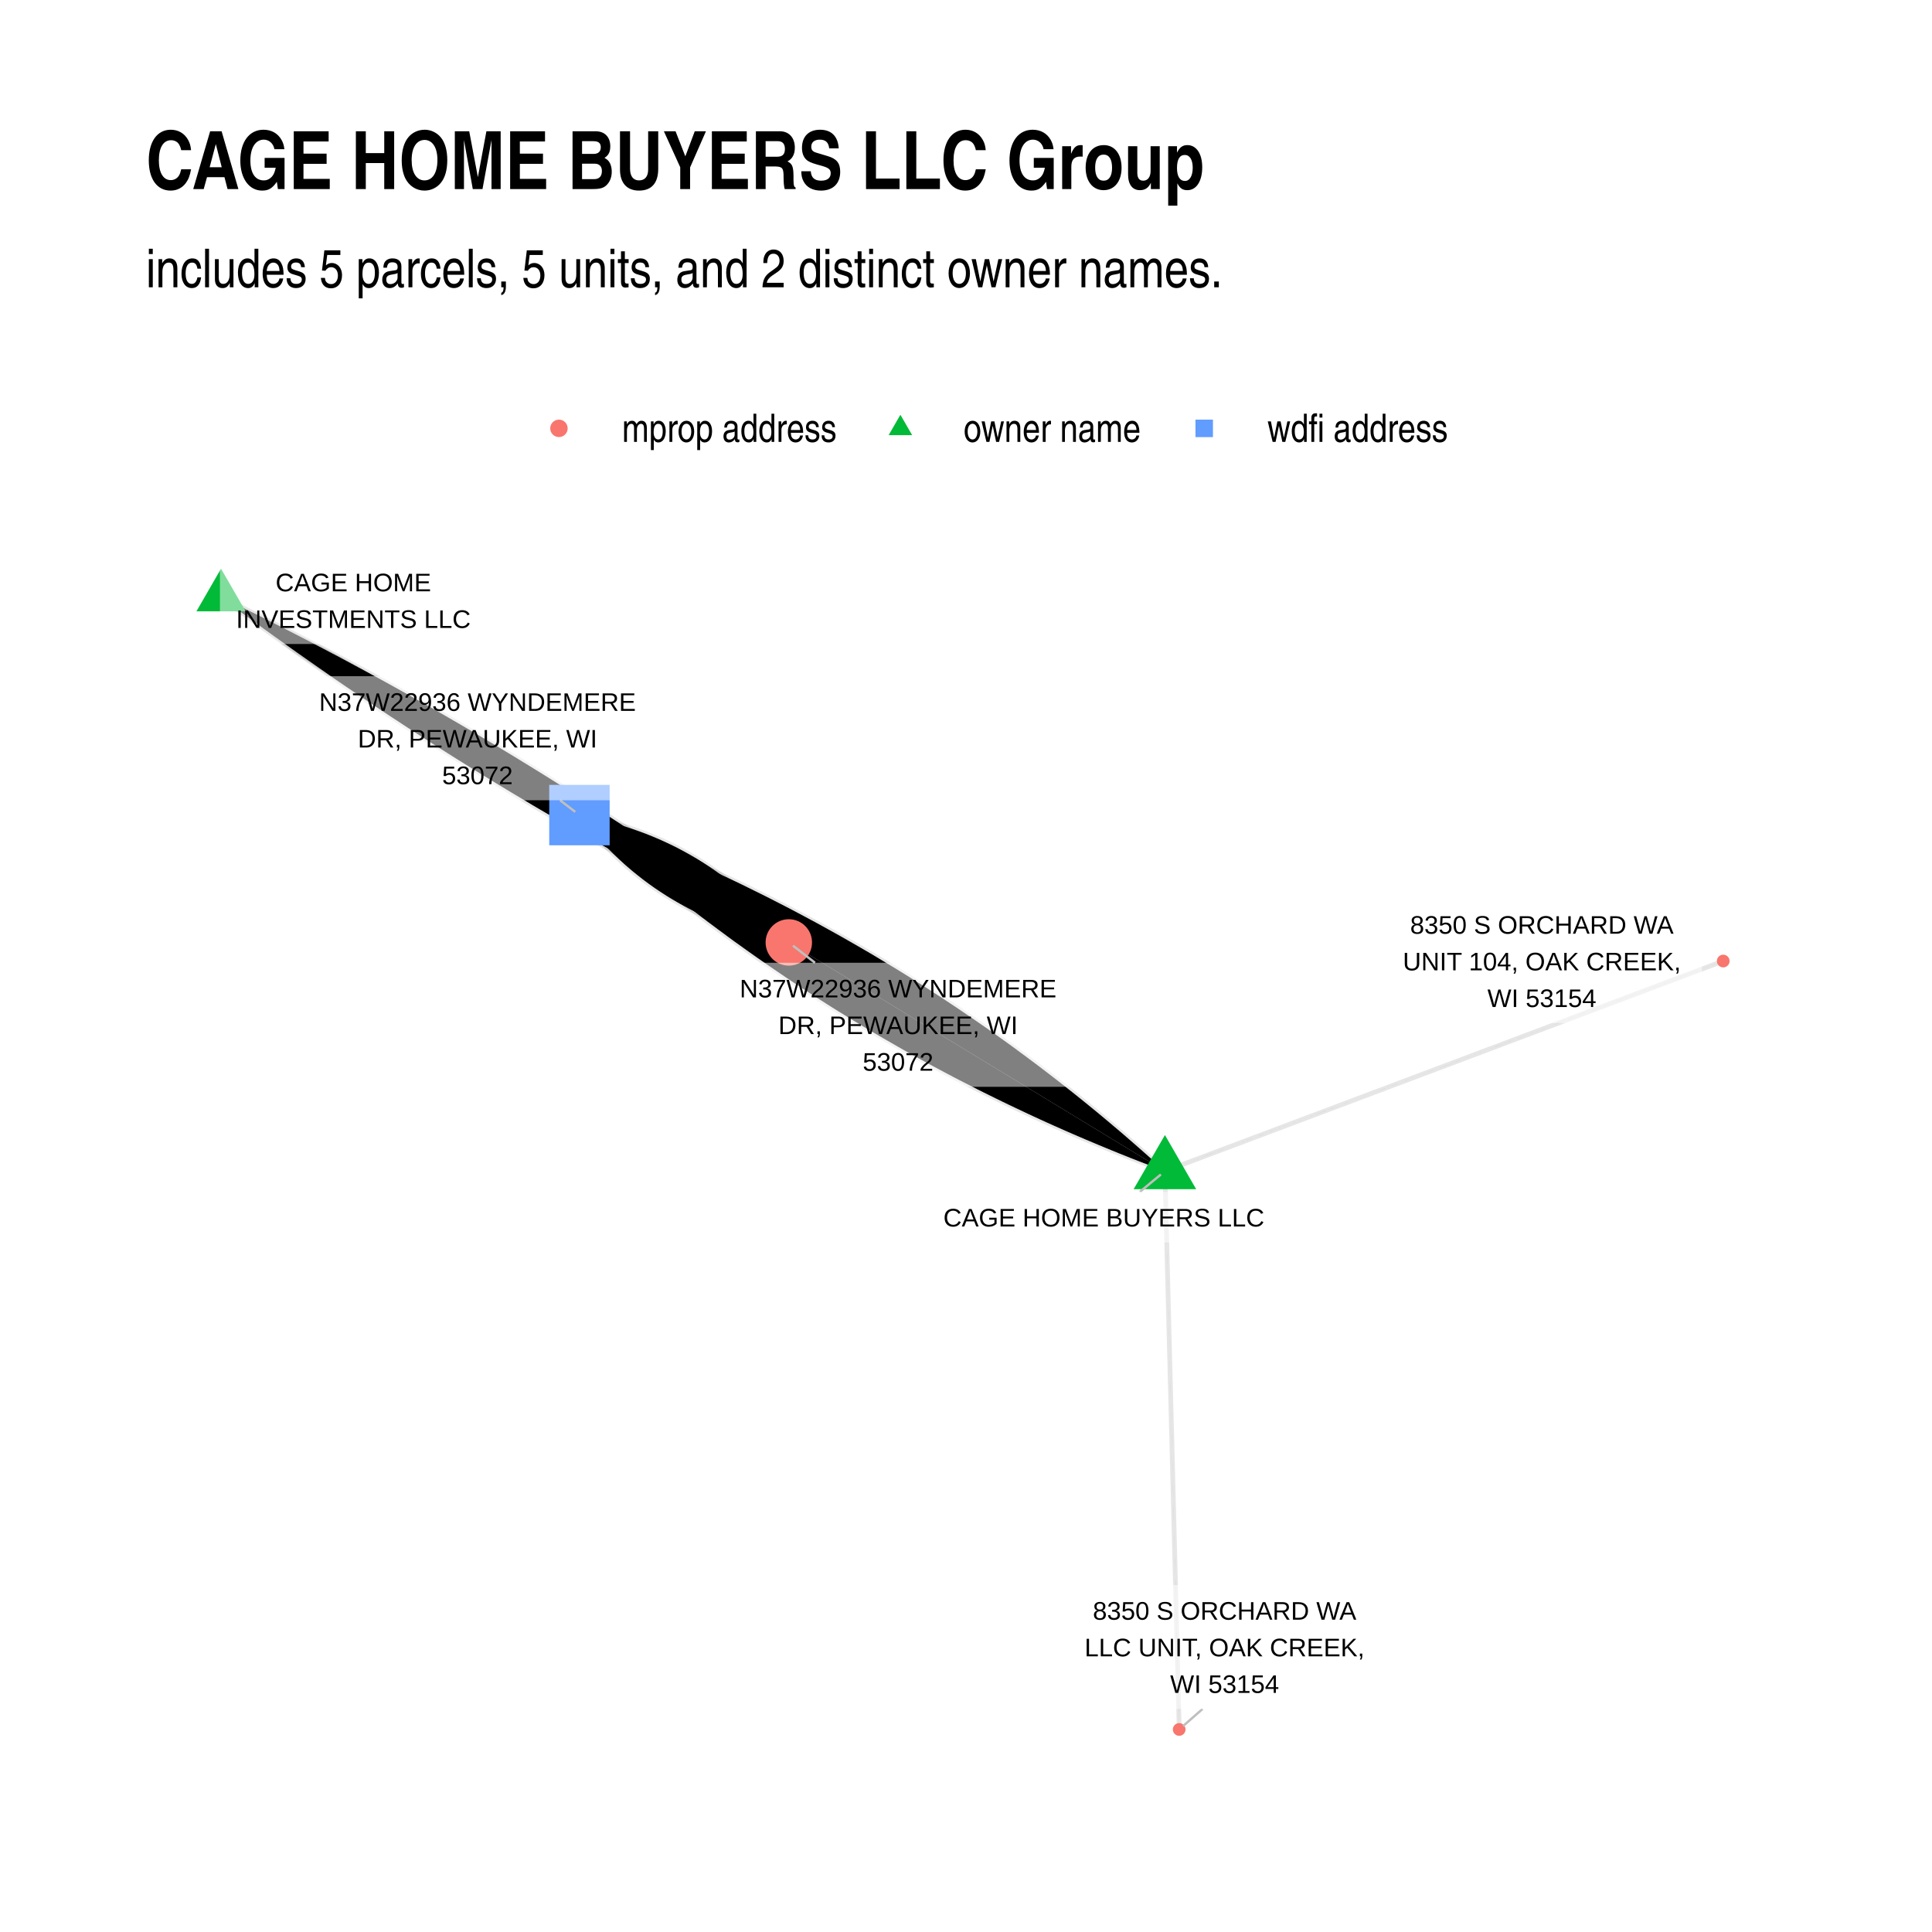
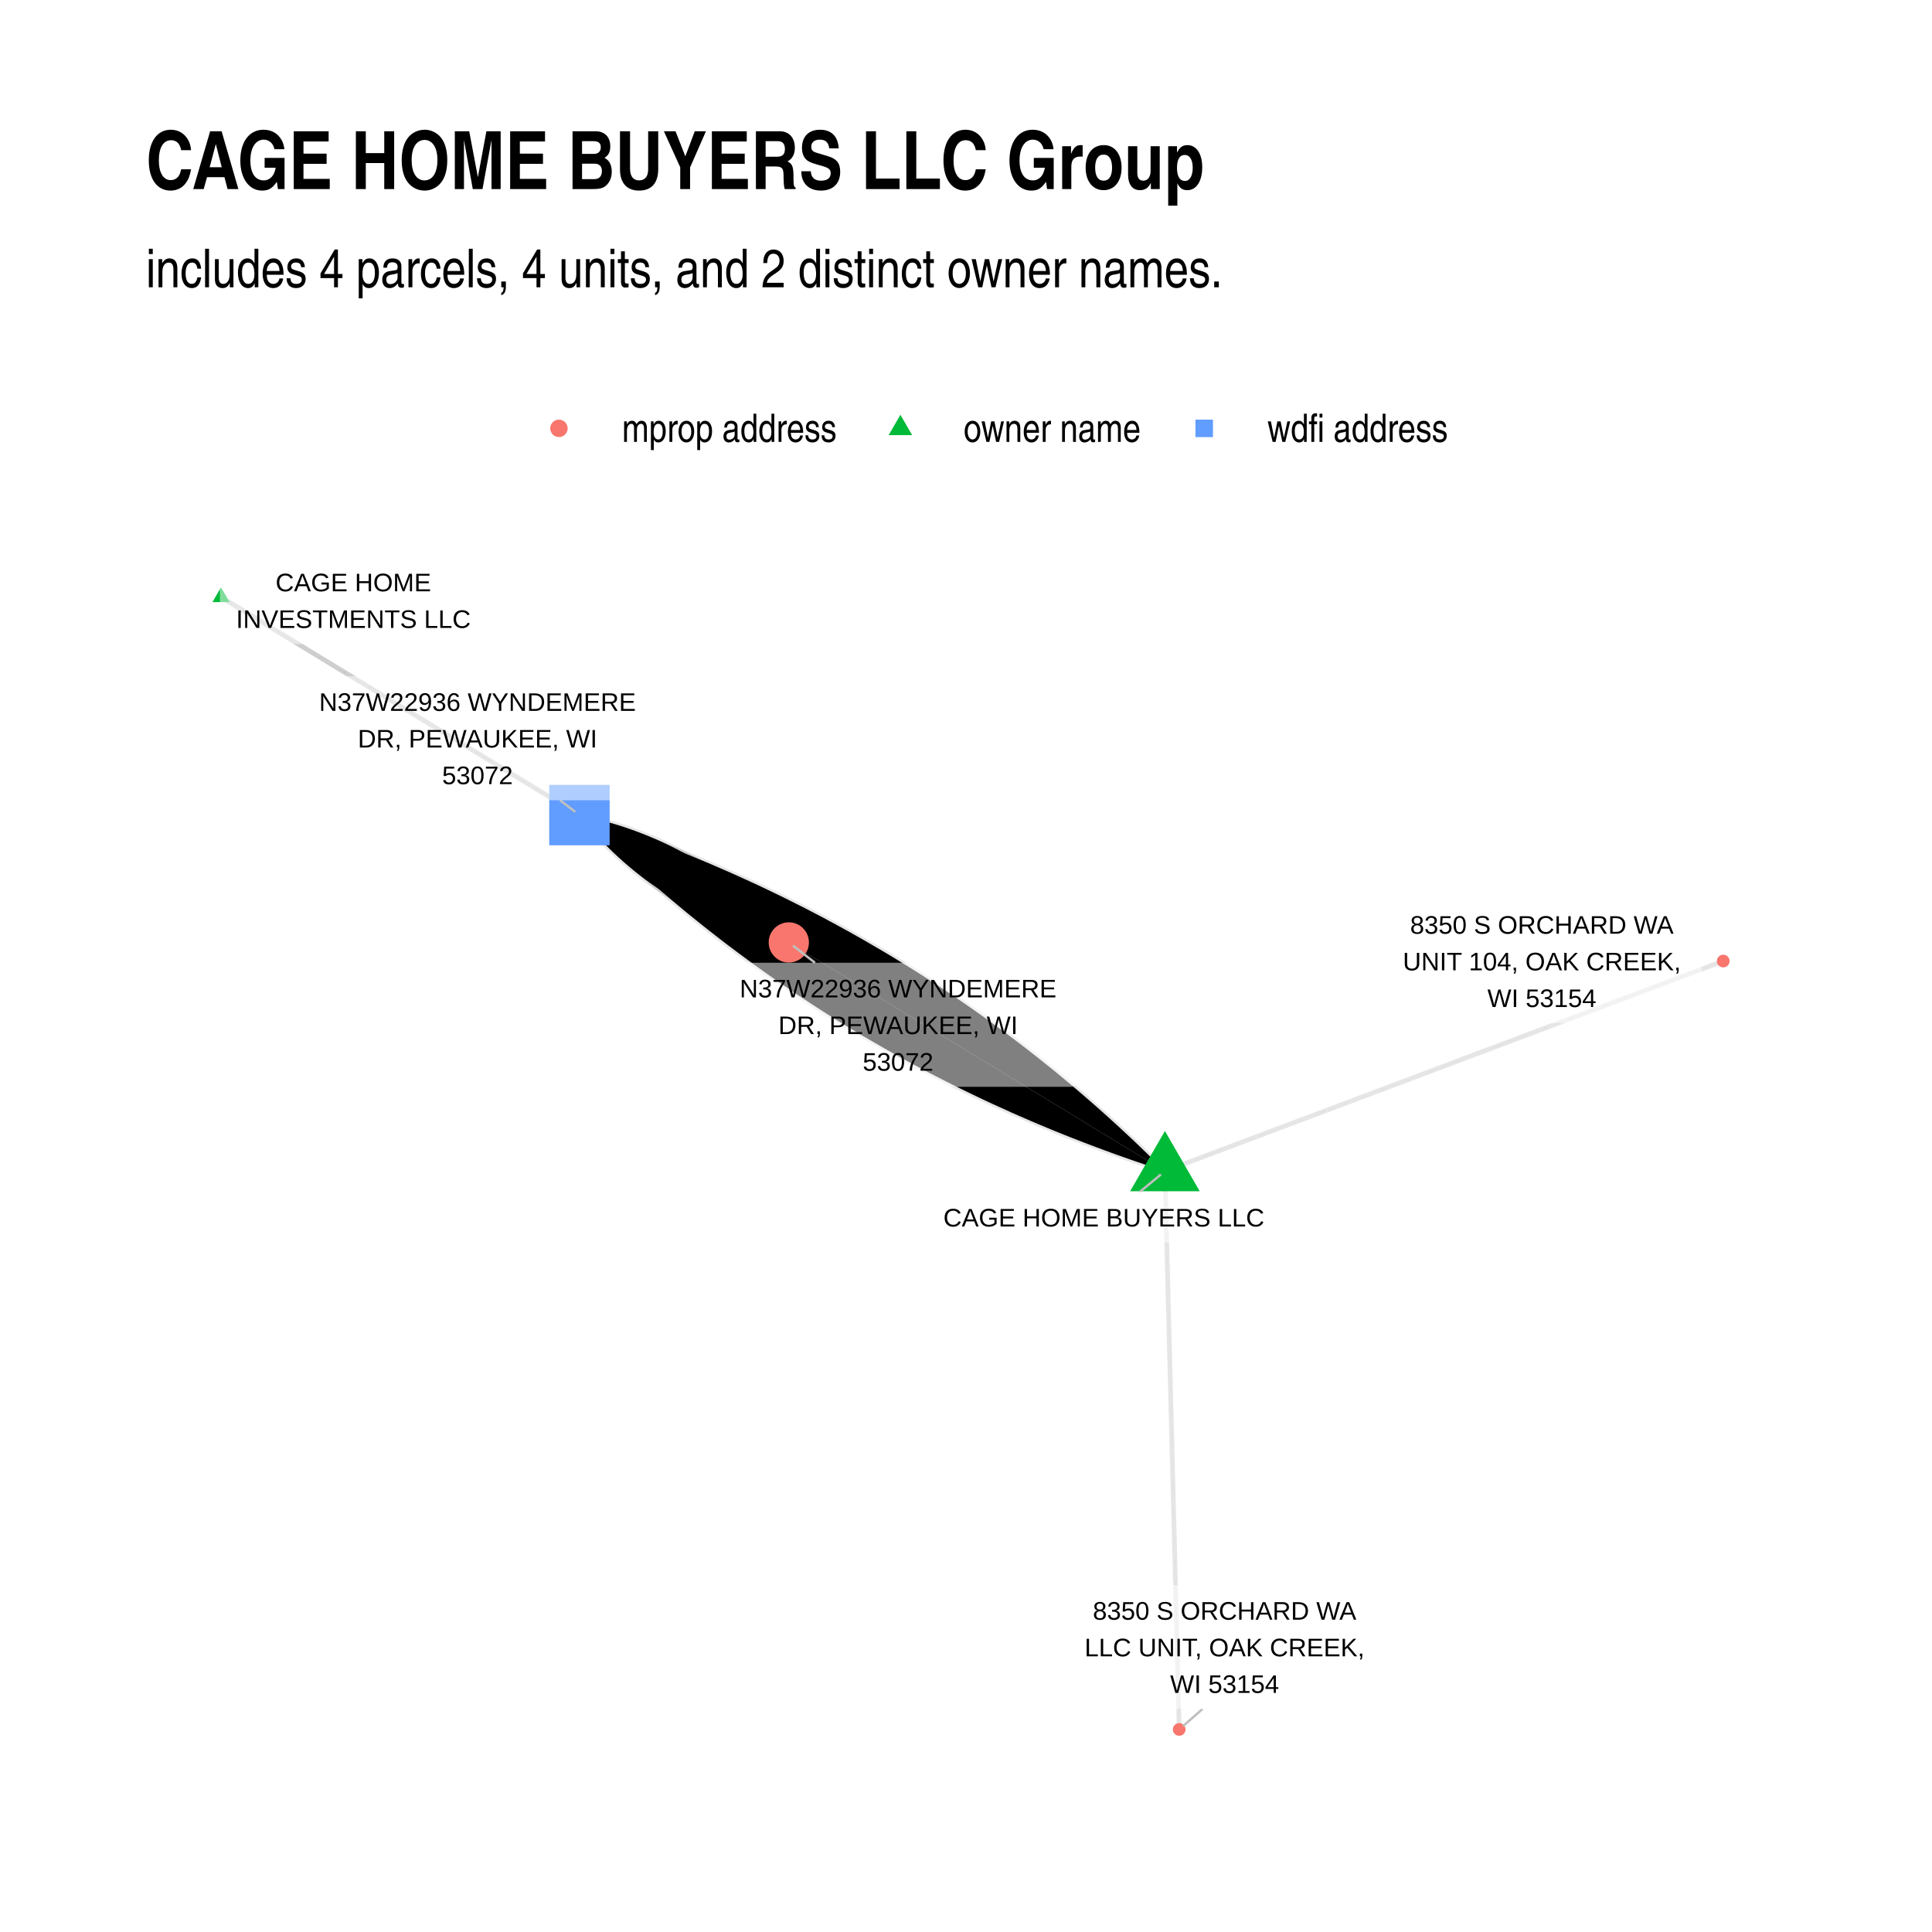
<svg xmlns="http://www.w3.org/2000/svg" width="576" height="576" class="svglite" viewBox="0 0 432 432">
  <defs>
    <style>.svglite circle,.svglite line,.svglite polygon,.svglite polyline,.svglite rect{fill:none;stroke:#000;stroke-linecap:round;stroke-linejoin:round;stroke-miterlimit:10}.svglite text{white-space:pre}</style>
  </defs>
  <rect width="100%" height="100%" style="stroke:none;fill:#fff" />
  <defs>
    <clipPath id="cpMC4wMHw0MzIuMDB8MC4wMHw0MzIuMDA=">
      <path d="M0 0h432v432H0z" />
    </clipPath>
  </defs>
  <g clip-path="url(#cpMC4wMHw0MzIuMDB8MC4wMHw0MzIuMDA=)">
    <path d="M0 0h432v432H0z" style="stroke-width:1.07;stroke:none;fill:#fff" />
  </g>
  <defs>
    <clipPath id="cpMzIuNjN8NDAyLjExfDEyMC44NnwzOTkuMzc=">
      <path d="M32.63 120.86h369.48v278.51H32.63z" />
    </clipPath>
  </defs>
  <g clip-path="url(#cpMzIuNjN8NDAyLjExfDEyMC44NnwzOTkuMzc=)">
-     <path d="m260.48 261.87 1.26-.47 1.26-.48 1.26-.47 1.26-.48 1.26-.47 1.26-.47 1.27-.48 1.26-.47 1.26-.48 1.26-.47 1.26-.48 1.26-.47 1.26-.48 1.26-.47 1.26-.48 1.26-.47 1.27-.47 1.26-.48 1.26-.47 1.26-.48 1.26-.47 1.26-.48 1.26-.47 1.26-.48 1.26-.47 1.26-.48 1.27-.47 1.26-.47 1.26-.48 1.26-.47 1.26-.48 1.26-.47 1.26-.48 1.26-.47 1.26-.48 1.26-.47 1.27-.48 1.26-.47 1.26-.47 1.26-.48 1.26-.47 1.26-.48 1.26-.47 1.26-.48 1.26-.47 1.26-.48 1.27-.47 1.26-.48 1.26-.47 1.26-.47 1.26-.48 1.26-.47 1.26-.48 1.26-.47 1.26-.48 1.26-.47 1.27-.48 1.26-.47 1.26-.47 1.26-.48 1.26-.47 1.26-.48 1.26-.47 1.26-.48 1.26-.47 1.26-.48 1.27-.47 1.26-.48 1.26-.47 1.26-.47 1.26-.48 1.26-.47 1.26-.48 1.26-.47 1.26-.48 1.26-.47 1.27-.48 1.26-.47 1.26-.48 1.26-.47 1.26-.47 1.26-.48 1.26-.47 1.26-.48 1.26-.47 1.26-.48 1.27-.47 1.26-.48 1.26-.47 1.26-.48 1.26-.47 1.26-.47 1.26-.48 1.26-.47 1.26-.48 1.26-.47 1.27-.48 1.26-.47 1.26-.48M260.48 261.87l-1.15-1.04-1.16-1.05-1.15-1.03-1.17-1.04-1.16-1.02-1.17-1.02-1.17-1.02-1.17-1.01-1.18-1.01-1.19-1-1.18-1-1.19-.99-1.19-.99-1.2-.98-1.2-.98-1.2-.97-1.21-.97-1.21-.96-1.21-.96-1.22-.95-1.22-.95-1.22-.94-1.23-.94-1.23-.93-1.24-.93-1.24-.93-1.24-.91-1.24-.92-1.25-.91-1.25-.9-1.26-.9-1.26-.89-1.26-.89-1.27-.88-1.27-.88-1.27-.87-1.28-.87-1.28-.87-1.28-.85-1.29-.86-1.29-.85-1.3-.84-1.29-.84-1.3-.83-1.31-.83-1.31-.83-1.31-.82-1.31-.81-1.32-.81-1.33-.8-1.32-.8-1.33-.8-1.33-.79-1.34-.78-1.34-.78-1.34-.77-1.35-.77-1.35-.77-1.36-.76-1.35-.75-1.36-.75-1.37-.75-1.37-.74-1.37-.73-1.37-.73-1.38-.73-1.38-.72-1.39-.71-1.39-.71-1.39-.71-1.4-.7-1.4-.69-1.4-.69-1.4-.69-1.41-.68-1.42-.67-1.42-.67-1.42-.67-1.42-.66-1.43-.66-1.43-.65-1.43-.64-1.44-.64-1.44-.64-1.45-.63-1.45-.63-1.45-.62-1.45-.61-1.46-.61-1.47-.61-1.46-.6-1.47-.6-1.47-.59-1.48-.58-1.48-.59-1.49-.57-1.48-.57-1.49-.57-1.5-.56" style="stroke-width:1.07;stroke:#000;stroke-opacity:.1;stroke-linecap:butt" />
+     <path d="m260.48 261.87 1.26-.47 1.26-.48 1.26-.47 1.26-.48 1.26-.47 1.26-.47 1.27-.48 1.26-.47 1.26-.48 1.26-.47 1.26-.48 1.26-.47 1.26-.48 1.26-.47 1.26-.48 1.26-.47 1.27-.47 1.26-.48 1.26-.47 1.26-.48 1.26-.47 1.26-.48 1.26-.47 1.26-.48 1.26-.47 1.26-.48 1.27-.47 1.26-.47 1.26-.48 1.26-.47 1.26-.48 1.26-.47 1.26-.48 1.26-.47 1.26-.48 1.26-.47 1.27-.48 1.26-.47 1.26-.47 1.26-.48 1.26-.47 1.26-.48 1.26-.47 1.26-.48 1.26-.47 1.26-.48 1.27-.47 1.26-.48 1.26-.47 1.26-.47 1.26-.48 1.26-.47 1.26-.48 1.26-.47 1.26-.48 1.26-.47 1.27-.48 1.26-.47 1.26-.47 1.26-.48 1.26-.47 1.26-.48 1.26-.47 1.26-.48 1.26-.47 1.26-.48 1.27-.47 1.26-.48 1.26-.47 1.26-.47 1.26-.48 1.26-.47 1.26-.48 1.26-.47 1.26-.48 1.26-.47 1.27-.48 1.26-.47 1.26-.48 1.26-.47 1.26-.47 1.26-.48 1.26-.47 1.26-.48 1.26-.47 1.26-.48 1.27-.47 1.26-.48 1.26-.47 1.26-.48 1.26-.47 1.26-.47 1.26-.48 1.26-.47 1.26-.48 1.26-.47 1.27-.48 1.26-.47 1.26-.48M260.48 261.87l-1.11-1.11-1.11-1.1-1.12-1.09-1.12-1.09-1.12-1.08-1.13-1.08-1.14-1.07-1.14-1.06-1.14-1.06-1.15-1.05-1.15-1.05-1.15-1.04-1.16-1.03-1.17-1.03-1.17-1.02-1.17-1.01-1.18-1.01-1.18-1.01-1.19-.99-1.19-.99-1.19-.99-1.2-.97-1.21-.97-1.2-.97-1.22-.96-1.21-.95-1.23-.95-1.22-.94-1.23-.93-1.24-.93-1.24-.92-1.24-.92-1.25-.91-1.25-.9-1.26-.9-1.26-.89-1.26-.88-1.27-.88-1.28-.87-1.28-.87-1.28-.86-1.29-.85-1.29-.85-1.29-.84-1.3-.84-1.31-.83-1.31-.82-1.31-.81-1.32-.82-1.32-.8-1.33-.8-1.33-.79-1.34-.78-1.34-.78-1.34-.78-1.35-.76-1.35-.77-1.36-.75-1.36-.75-1.37-.74-1.37-.74-1.37-.73-1.38-.72-1.39-.72-1.38-.71-1.4-.7-1.39-.7-1.4-.7-1.41-.68-1.41-.68-1.41-.68-1.42-.67-1.43-.66-1.42-.65-1.44-.65-1.43-.65-1.44-.63-1.45-.63-1.45-.63-1.45-.62-1.46-.61-1.46-.6-1.47-.6-1.47-.6-1.48-.59-1.48-.58-1.48-.57-1.49-.57-1.49-.56-1.5-.56-1.5-.55-1.51-.55-1.51-.53-1.52-.54-1.51-.52-1.53-.52-1.53-.51-1.53-.51-1.54-.5" style="stroke-width:1.07;stroke:#000;stroke-opacity:.1;stroke-linecap:butt" />
    <path d="m260.48 261.87-.85-.51-.85-.52-.85-.52-.85-.51-.85-.52-.85-.52-.85-.51-.85-.52-.85-.52-.85-.51-.85-.52-.85-.52-.85-.51-.84-.52-.85-.52-.85-.51-.85-.52-.85-.52-.85-.51-.85-.52-.85-.52-.85-.51-.85-.52-.85-.52-.85-.51-.85-.52-.85-.52-.85-.51-.85-.52-.85-.52-.85-.51-.85-.52-.85-.52-.84-.51-.85-.52-.85-.52-.85-.51-.85-.52-.85-.52-.85-.51-.85-.52-.85-.52-.85-.51-.85-.52-.85-.52-.85-.51-.85-.52-.85-.51-.85-.52-.85-.52-.85-.51-.85-.52-.85-.52-.84-.51-.85-.52-.85-.52-.85-.51-.85-.52-.85-.52-.85-.51-.85-.52-.85-.52-.85-.51-.85-.52-.85-.52-.85-.51-.85-.52-.85-.52-.85-.51-.85-.52-.85-.52-.85-.51-.85-.52-.84-.52-.85-.51-.85-.52-.85-.52-.85-.51-.85-.52-.85-.52-.85-.51-.85-.52-.85-.52-.85-.51-.85-.52-.85-.52-.85-.51-.85-.52-.85-.52-.85-.51-.85-.52-.85-.52-.85-.51-.84-.52-.85-.52-.85-.51-.85-.52-.85-.52-.85-.51" style="stroke-width:1.07;stroke:#000;stroke-opacity:.1;stroke-linecap:butt" />
    <path d="m260.48 261.87-1.32-.8-1.33-.81-1.32-.8-1.32-.8-1.32-.81-1.33-.8-1.32-.81-1.32-.8-1.32-.81-1.33-.8-1.32-.8-1.32-.81-1.32-.8-1.33-.81-1.32-.8-1.32-.8-1.32-.81-1.32-.8-1.33-.81-1.32-.8-1.32-.81-1.32-.8-1.33-.8-1.32-.81-1.32-.8-1.32-.81-1.33-.8-1.32-.8-1.32-.81-1.32-.8-1.33-.81-1.32-.8-1.32-.81-1.32-.8-1.32-.8-1.33-.81-1.32-.8-1.32-.81-1.32-.8-1.33-.81-1.32-.8-1.32-.8-1.32-.81-1.33-.8-1.32-.81-1.32-.8-1.32-.8-1.33-.81-1.32-.8-1.32-.81-1.32-.8-1.33-.81-1.32-.8-1.32-.8-1.32-.81-1.32-.8-1.33-.81-1.32-.8-1.32-.8-1.32-.81-1.33-.8-1.32-.81-1.32-.8-1.32-.81-1.33-.8-1.32-.8-1.32-.81-1.32-.8-1.33-.81-1.32-.8-1.32-.8-1.32-.81-1.33-.8-1.32-.81-1.32-.8-1.32-.81-1.32-.8-1.33-.8-1.32-.81-1.32-.8-1.32-.81-1.33-.8-1.32-.8-1.32-.81-1.32-.8-1.33-.81-1.32-.8-1.32-.81-1.32-.8-1.33-.8-1.32-.81-1.32-.8-1.32-.81-1.33-.8-1.32-.8-1.32-.81-1.32-.8-1.32-.81-1.33-.8M260.48 261.87l.03 1.26.03 1.26.04 1.27.03 1.26.03 1.26.03 1.26.03 1.26.04 1.26.03 1.26.03 1.26.03 1.26.04 1.26.03 1.27.03 1.26.03 1.26.03 1.26.04 1.26.03 1.26.03 1.26.03 1.26.04 1.26.03 1.26.03 1.27.03 1.26.04 1.26.03 1.26.03 1.26.03 1.26.03 1.26.04 1.26.03 1.26.03 1.26.03 1.27.04 1.26.03 1.26.03 1.26.03 1.26.04 1.26.03 1.26.03 1.26.03 1.26.03 1.26.04 1.27.03 1.26.03 1.26.03 1.26.04 1.26.03 1.26.03 1.26.03 1.26.03 1.26.04 1.27.03 1.26.03 1.26.03 1.26.04 1.26.03 1.26.03 1.26.03 1.26.04 1.26.03 1.26.03 1.27.03 1.26.03 1.26.04 1.26.03 1.26.03 1.26.03 1.26.04 1.26.03 1.26.03 1.26.03 1.27.04 1.26.03 1.26.03 1.26.03 1.26.03 1.26.04 1.26.03 1.26.03 1.26.03 1.26.04 1.27.03 1.26.03 1.26.03 1.26.03 1.26.04 1.26.03 1.26.03 1.26.03 1.26.04 1.26.03 1.27.03 1.26.03 1.26.04 1.26.03 1.26.03 1.26.03 1.26.03 1.26" style="stroke-width:1.07;stroke:#000;stroke-opacity:.1;stroke-linecap:butt" />
-     <path d="m260.48 261.87-1.5-.56-1.49-.57-1.48-.57-1.49-.57-1.48-.58-1.47-.59-1.48-.59-1.47-.6-1.46-.6-1.47-.61-1.45-.61-1.46-.61-1.45-.62-1.45-.63-1.45-.63-1.44-.64-1.44-.64-1.43-.64-1.43-.65-1.43-.66-1.42-.66-1.42-.67-1.42-.67-1.41-.67-1.41-.68-1.41-.69-1.4-.69-1.4-.69-1.4-.7-1.39-.71-1.39-.71-1.39-.71-1.38-.72-1.38-.73-1.37-.73-1.37-.73-1.37-.74-1.37-.75-1.36-.75-1.35-.75-1.36-.76-1.35-.77-1.34-.77-1.35-.77-1.34-.78-1.33-.78-1.34-.79-1.33-.8-1.32-.8-1.33-.8-1.31-.81-1.32-.81-1.31-.82-1.31-.83-1.3-.83-1.31-.83-1.29-.84-1.3-.84-1.29-.85-1.29-.85-1.28-.86-1.28-.87-1.28-.87-1.27-.87-1.27-.88-1.27-.88-1.26-.89-1.26-.89-1.25-.9-1.26-.9-1.25-.91-1.24-.92-1.24-.91-1.24-.93-1.24-.92-1.23-.94-1.22-.94-1.23-.94-1.22-.95-1.22-.95-1.21-.96-1.21-.96-1.21-.97-1.2-.97-1.2-.98-1.2-.98-1.19-.99-1.19-.99-1.18-1-1.19-1-1.17-1.01-1.18-1.01-1.17-1.02-1.17-1.02-1.16-1.02-1.16-1.04-1.16-1.03-1.16-1.04-1.15-1.05" style="stroke-width:1.07;stroke:#000;stroke-opacity:.1;stroke-linecap:butt" />
-     <path d="m49.42 133.52 1.2.9 1.2.89 1.2.9 1.21.89 1.2.89 1.21.88 1.21.88 1.21.89 1.22.87 1.21.88 1.22.87 1.21.87 1.22.87 1.22.87 1.23.86 1.22.86 1.23.86 1.23.86 1.23.85 1.23.86 1.23.85 1.23.84 1.24.85 1.24.84 1.24.84 1.24.84 1.24.83 1.25.83 1.25.84 1.24.82 1.25.83 1.26.82 1.25.82 1.25.82 1.26.82 1.26.81 1.26.81 1.26.81 1.27.81 1.26.8 1.27.8 1.27.8 1.27.8 1.27.79 1.27.79 1.28.79 1.28.79 1.28.78 1.28.79 1.28.78 1.28.77 1.29.78 1.29.77 1.29.77 1.29.77 1.29.77 1.29.76 1.3.76 1.3.76 1.3.75 1.3.76 1.3.75 1.3.75 1.31.74 1.31.75 1.31.74 1.31.74 1.31.73 1.32.74 1.31.73 1.32.73 1.32.73 1.32.72 1.33.72 1.32.72 1.33.72 1.33.71 1.33.72 1.33.71 1.33.71 1.34.7 1.33.7 1.34.7 1.34.7 1.34.7 1.35.69 1.34.69 1.35.69 1.35.69 1.35.68 1.35.68 1.35.68 1.36.68 1.36.67 1.36.67 1.36.67 1.36.67 1.36.67 1.37.66" style="stroke-width:1.07;stroke:#000;stroke-opacity:.1;stroke-linecap:butt" />
-     <path d="m49.42 133.52.76.57.76.56.76.57.76.56.76.56.76.56.76.56.77.55.76.56.77.55.77.55.77.55.77.55.77.55.77.54.77.55.78.54.77.54.78.54.77.54.78.53.78.54.78.53.78.53.79.53.78.53.79.53.78.52.79.53.79.52.79.52.79.52.79.52.79.51.79.52.8.51.79.52.8.51.8.5.8.51.8.51.8.5.8.51.8.5.81.5.8.49.81.5.8.5.81.49.81.49.81.49.82.49.81.49.81.49.82.48.81.48.82.49.82.48.82.48.82.47.82.48.82.47.82.47.83.48.82.47.83.46.83.47.83.47.83.46.83.46.83.46.83.46.84.46.83.45.84.46.84.45.84.45.83.45.85.45.84.45.84.44.84.45.85.44.84.44.85.44.85.44.85.43.85.44.85.43.85.43.86.43.85.43.86.43.85.42.86.43.86.42.86.42.86.42.86.42M49.42 133.52l1.37.66 1.36.67 1.36.67 1.36.67 1.36.67 1.36.67 1.36.68 1.35.68 1.35.68 1.35.68 1.35.69 1.35.69 1.34.69 1.35.69 1.34.7 1.34.7 1.34.7 1.33.7 1.34.7 1.33.71 1.33.71 1.33.72 1.33.71 1.33.72 1.32.72 1.33.72 1.32.72 1.32.73 1.32.73 1.31.73 1.32.74 1.31.73 1.31.74 1.31.74 1.31.75 1.31.74 1.3.75 1.3.75 1.3.76 1.3.75 1.3.76 1.3.76 1.29.77 1.29.76 1.29.77 1.29.77 1.29.77 1.29.78 1.28.77 1.28.78 1.28.79 1.28.78 1.28.79 1.28.79 1.27.79 1.27.79 1.27.8 1.27.8 1.27.8 1.26.8 1.27.81 1.26.81 1.26.81 1.26.81 1.26.82 1.25.82 1.25.82 1.26.82 1.25.83 1.24.83 1.25.83 1.25.83 1.24.83 1.24.84 1.24.84 1.24.84 1.24.85 1.23.84 1.23.85 1.23.86 1.23.85 1.23.86 1.23.86 1.22.86 1.23.86 1.22.87 1.22.87 1.21.87 1.22.87 1.21.88 1.22.88 1.21.88 1.21.88 1.21.88 1.2.89 1.21.89 1.2.9 1.2.89 1.2.9" style="stroke-width:1.07;stroke:#000;stroke-opacity:.1;stroke-linecap:butt" />
-     <path d="m49.42 133.52.86.42.87.42.86.42.85.42.86.43.86.42.85.43.86.43.85.43.85.43.86.43.85.44.85.43.84.44.85.44.85.44.84.44.85.45.84.44.84.45.84.45.84.45.84.45.84.45.83.46.84.45.83.46.83.46.84.46.83.46.83.47.83.46.82.47.83.47.83.46.82.48.82.47.83.47.82.48.82.48.82.47.82.48.81.49.82.48.81.48.82.49.81.49.81.49.81.49.81.49.81.49.81.5.8.5.81.49.8.5.81.51.8.5.8.5.8.51.8.51.8.5.79.52.8.51.79.51.8.52.79.51.79.52.79.52.79.52.79.52.78.53.79.52.78.53.79.53.78.53.78.53.78.53.78.54.78.54.78.53.77.54.78.54.77.55.78.54.77.54.77.55.77.55.77.55.77.55.76.55.77.56.76.55.77.56.76.56.76.56.76.56.76.57.76.56.75.57M129.56 182.26l.35.46.36.46.35.45.36.45.36.45.36.44.37.44.36.44.37.43.38.43.37.43.38.42.38.42.38.41.39.41.38.41.39.41.4.4.39.39.4.4.4.39.4.38.41.39.41.38.41.37.41.38.41.37.42.36.42.36.42.36.43.36.43.35.43.34.43.35.44.34.43.34.44.33.45.33.44.33.45.32.45.32.45.32.46.31.46.31.46.3.46.3.46.3.47.3.47.29.48.29.47.28.48.28.48.28.48.27.49.27.49.27.49.26.49.26.49.25.5.26.5.24.51.25.5.24.51.24.51.23.51.23.52.23.52.23.52.22.52.21.52.22.53.21.53.2.54.2.53.2.54.2.54.19.54.19.55.18.55.19.55.17.55.18.56.17.56.17.56.16.56.16.56.16.57.15.57.15.58.14.57.15.58.14.58.13.58.13.59.13.59.13.59.12.59.11.6.12" style="stroke-width:1.07;stroke:#000;stroke-opacity:.1;stroke-linecap:butt" />
-     <path d="m129.56 182.26.41.37.42.38.41.37.42.37.41.36.42.37.42.36.42.36.42.36.42.36.43.36.42.35.43.36.43.35.43.35.43.35.43.34.43.35.43.34.44.34.44.34.43.33.44.34.44.33.45.34.44.33.44.32.45.33.44.33.45.32.45.32.45.32.45.32.46.31.45.32.45.31.46.31.46.31.46.31.46.3.46.3.46.31.47.3.46.29.47.3.47.3.47.29.47.29.47.29.47.29.48.28.47.29.48.28.48.28.47.28.48.27.49.28.48.27.48.27.49.27.49.27.48.27.49.26.49.27.49.26.5.26.49.25.5.26.49.25.5.26.5.25.5.24.5.25.51.25.5.24.51.24.5.24.51.24.51.24.51.23.51.23.52.23.51.23.51.23.52.23.52.22.52.22.52.22.52.22.52.22.53.21.52.22.53.21.53.21.53.2.53.21.53.2.53.21.54.2" style="stroke-width:1.07;stroke:#000;stroke-opacity:.1;stroke-linecap:butt" />
-     <path d="m129.56 182.26.48.29.47.28.47.29.47.29.48.29.47.28.47.29.48.29.47.29.47.28.47.29.48.29.47.29.47.28.48.29.47.29.47.29.47.28.48.29.47.29.47.29.48.28.47.29.47.29.47.29.48.29.47.28.47.29.48.29.47.29.47.28.47.29.48.29.47.29.47.28.48.29.47.29.47.29.48.28.47.29.47.29.47.29.48.28.47.29.47.29.48.29.47.28.47.29.47.29.48.29.47.28.47.29.48.29.47.29.47.28.47.29.48.29.47.29.47.29.48.28.47.29.47.29.47.29.48.28.47.29.47.29.48.29.47.28.47.29.47.29.48.29.47.28.47.29.48.29.47.29.47.28.47.29.48.29.47.29.47.28.48.29.47.29.47.29.47.28.48.29.47.29.47.29.48.28.47.29.47.29.47.29.48.28.47.29.47.29.48.29.47.29.47.28.47.29.48.29" style="stroke-width:1.07;stroke:#000;stroke-opacity:.1;stroke-linecap:butt" />
-     <path d="m129.56 182.26.54.2.53.2.53.21.53.2.53.21.53.21.53.21.52.21.53.22.52.22.52.21.52.22.52.23.52.22.52.23.51.22.52.23.51.23.51.24.51.23.51.24.51.24.5.23.51.25.5.24.51.24.5.25.5.25.5.25.5.25.49.26.5.25.49.26.5.26.49.26.49.26.49.27.49.26.48.27.49.27.48.27.48.28.49.27.48.28.48.28.47.28.48.28.48.28.47.29.47.29.47.29.47.29.47.29.47.3.47.29.46.3.47.3.46.3.46.31.46.3.46.31.46.31.46.31.45.31.46.31.45.32.45.32.45.32.45.32.45.32.44.33.45.32.44.33.45.33.44.33.44.34.44.33.43.34.44.34.44.34.43.34.43.35.43.34.43.35.43.35.43.35.43.35.42.36.43.35.42.36.42.36.42.36.42.37.42.36.41.37.42.37.41.37.42.37.41.38" style="stroke-width:1.07;stroke:#000;stroke-opacity:.1;stroke-linecap:butt" />
-     <path d="m129.56 182.26.6.11.59.12.59.12.59.13.59.12.58.14.58.13.58.14.57.14.58.15.57.15.57.15.56.16.57.16.56.16.55.17.56.17.55.17.55.18.55.18.55.19.54.19.54.19.54.19.53.2.54.2.53.21.53.21.52.21.52.22.52.22.52.22.52.23.51.23.51.24.51.23.51.25.5.24.5.25.5.25.49.26.5.26.49.26.48.27.49.27.48.27.48.28.48.28.48.28.47.29.47.29.47.29.46.3.46.3.47.31.45.31.46.31.45.32.45.32.45.32.44.33.45.33.44.33.44.34.43.34.43.34.43.35.43.35.43.36.42.35.42.37.42.36.41.37.42.37.41.38.4.38.41.38.4.39.4.39.4.39.39.4.4.4.39.41.38.4.39.41.38.42.38.42.38.42.37.43.38.43.37.43.37.43.36.44.36.45.36.44.36.46.36.45.35.46.35.46" style="stroke-width:1.07;stroke:#000;stroke-opacity:.1;stroke-linecap:butt" />
-     <path d="m260.48 253.8 6.99 12.11h-13.99zM49.42 127.16l5.51 9.54H43.92z" style="stroke-width:.71;stroke:none;fill:#00ba38" />
+     <path d="m260.48 261.87-1.54-.5-1.53-.51-1.53-.51-1.52-.52-1.52-.52-1.52-.54-1.51-.53-1.51-.55-1.5-.55-1.5-.56-1.49-.56-1.49-.57-1.48-.57-1.48-.58-1.48-.59-1.47-.59-1.47-.6-1.46-.61-1.46-.61-1.45-.62-1.45-.63-1.45-.63-1.44-.63-1.43-.65-1.43-.65-1.43-.65-1.43-.66-1.41-.67-1.42-.68-1.41-.68-1.4-.68-1.41-.7-1.39-.69-1.39-.71-1.39-.71-1.39-.72-1.38-.72-1.37-.73-1.37-.74-1.37-.74-1.36-.75-1.36-.75-1.35-.76-1.35-.77-1.34-.78-1.34-.77-1.34-.79-1.33-.79-1.33-.8-1.32-.8-1.32-.81-1.31-.82-1.31-.82-1.3-.83-1.31-.84-1.29-.84-1.29-.85-1.29-.85-1.28-.86-1.28-.87-1.28-.87-1.27-.88-1.26-.88-1.26-.89-1.26-.9-1.25-.9-1.25-.91-1.24-.92-1.24-.92-1.24-.93-1.23-.93-1.22-.94-1.22-.95-1.22-.95-1.21-.96-1.21-.97-1.21-.97-1.2-.97-1.19-.99-1.19-.99-1.19-.99-1.18-1.01-1.18-1-1.17-1.02-1.17-1.02-1.17-1.03-1.16-1.03-1.15-1.04-1.15-1.05-1.15-1.05-1.14-1.06-1.14-1.06-1.14-1.07-1.13-1.08-1.12-1.08-1.12-1.09-1.12-1.09-1.11-1.1-1.11-1.11" style="stroke-width:1.07;stroke:#000;stroke-opacity:.1;stroke-linecap:butt" />
+     <path d="m49.42 133.52 1.28.78 1.29.78 1.28.78 1.28.78 1.28.78 1.29.78 1.28.78 1.28.78 1.28.78 1.29.78 1.28.78 1.28.78 1.28.78 1.29.78 1.28.78 1.28.78 1.28.78 1.29.78 1.28.78 1.28.78 1.28.78 1.28.78 1.29.78 1.28.78 1.28.78 1.28.78 1.29.78 1.28.78 1.28.78 1.28.78 1.29.78 1.28.78 1.28.78 1.28.78 1.29.78 1.28.78 1.28.78 1.28.78 1.29.78 1.28.78 1.28.78 1.28.78 1.28.78 1.29.78 1.28.78 1.28.78 1.28.78 1.29.78 1.28.78 1.28.78 1.28.77 1.29.78 1.28.78 1.28.78 1.28.78 1.29.78 1.28.78 1.28.78 1.28.78 1.29.78 1.28.78 1.28.78 1.28.78 1.28.78 1.29.78 1.28.78 1.28.78 1.28.78 1.29.78 1.28.78 1.28.78 1.28.78 1.29.78 1.28.78 1.28.78 1.28.78 1.29.78 1.28.78 1.28.78 1.28.78 1.29.78 1.28.78 1.28.78 1.28.78 1.28.78 1.29.78 1.28.78 1.28.78 1.28.78 1.29.78 1.28.78 1.28.78 1.28.78 1.29.78 1.28.78 1.28.78 1.28.78 1.29.78 1.28.78" style="stroke-width:1.07;stroke:#000;stroke-opacity:.1;stroke-linecap:butt" />
+     <path d="m49.42 133.52.81.49.81.5.81.49.81.49.81.49.81.5.81.49.81.49.81.49.81.5.81.49.81.49.81.49.81.49.8.5.81.49.81.49.81.49.81.5.81.49.81.49.81.49.81.49.81.5.81.49.81.49.81.49.81.5.81.49.81.49.81.49.81.5.81.49.81.49.8.49.81.49.81.5.81.49.81.49.81.49.81.5.81.49.81.49.81.49.81.5.81.49.81.49.81.49.81.49.81.5.81.49.81.49.81.49.81.5.8.49.81.49.81.49.81.49.81.5.81.49.81.49.81.49.81.5.81.49.81.49.81.49.81.5.81.49.81.49.81.49.81.49.81.5.81.49.81.49.8.49.81.5.81.49.81.49.81.49.81.49.81.5.81.49.81.49.81.49.81.5.81.49.81.49.81.49.81.5.81.49.81.49.81.49.81.49.81.5.8.49.81.49.81.49.81.5.81.49M129.56 182.26l.36.45.36.45.36.44.37.44.36.44.37.43.38.43.37.43.38.42.38.42.38.42.38.41.39.41.38.41.4.4.39.4.39.4.4.4.4.39.4.38.41.39.41.38.4.37.42.38.41.37.42.37.42.36.42.36.42.36.43.35.42.35.44.35.43.34.43.34.44.34.44.34.44.33.45.32.44.33.45.32.46.32.45.31.46.31.46.31.46.3.46.3.47.3.46.3.47.29.48.28.47.29.48.28.48.28.48.27.49.27.48.27.49.26.49.27.5.25.5.26.49.25.51.25.5.24.5.24.51.24.51.23.52.23.51.23.52.23.52.22.52.22.53.21.52.21.53.21.53.2.54.21.53.19.54.2.54.19.55.19.54.18.55.18.55.18.55.18.56.17.56.17.56.16.56.16.56.16.57.15.57.16.57.14.57.15.58.14.58.14.58.13.58.13.59.13.59.13" style="stroke-width:1.07;stroke:#000;stroke-opacity:.1;stroke-linecap:butt" />
+     <path d="m129.56 182.26.44.34.43.34.44.34.44.34.43.34.44.33.44.34.44.33.44.33.44.34.45.33.44.33.44.33.45.32.44.33.45.32.45.33.44.32.45.32.45.32.45.32.45.32.45.32.46.32.45.31.45.32.46.31.45.31.46.31.46.31.46.31.46.31.45.3.46.31.47.3.46.31.46.3.46.3.47.3.46.3.47.29.47.3.46.3.47.29.47.29.47.3.47.29.47.29.47.29.48.28.47.29.48.28.47.29.48.28.47.28.48.28.48.28.48.28.48.28.48.28.48.27.48.28.49.27.48.27.48.27.49.27.49.27.48.27.49.27.49.26.49.27.49.26.49.26.49.26.49.26.5.26.49.26.5.26.49.25.5.26.49.25.5.25.5.25.5.25.5.25.5.25.5.24.51.25.5.24.5.25.51.24.51.24.5.24.51.24.51.24.51.23.51.24.51.23.51.24" style="stroke-width:1.07;stroke:#000;stroke-opacity:.1;stroke-linecap:butt" />
+     <path d="m129.56 182.26.51.23.51.24.51.23.51.24.51.24.51.23.51.24.5.25.51.24.5.24.5.25.51.24.5.25.5.25.5.24.5.25.5.26.5.25.49.25.5.26.5.25.49.26.49.26.5.25.49.26.49.26.49.27.49.26.49.26.49.27.49.27.48.26.49.27.49.27.48.27.49.28.48.27.48.27.48.28.48.28.48.27.48.28.48.28.48.28.47.28.48.29.48.28.47.29.47.28.48.29.47.29.47.29.47.29.47.29.47.3.47.29.46.3.47.29.47.3.46.3.47.3.46.3.46.3.46.3.47.31.46.3.46.31.45.31.46.31.46.31.46.31.45.31.46.31.45.31.45.32.46.32.45.31.45.32.45.32.45.32.45.32.45.33.44.32.45.33.44.32.45.33.44.33.45.33.44.33.44.33.44.33.44.34.44.33.44.34.44.34.43.34.44.34.43.34.44.34" style="stroke-width:1.07;stroke:#000;stroke-opacity:.1;stroke-linecap:butt" />
+     <path d="m129.56 182.26.59.12.59.13.58.13.58.14.58.14.58.14.57.14.57.15.57.15.57.16.56.15.56.17.56.16.56.17.56.17.55.17.55.18.55.18.54.19.55.19.54.19.54.19.53.2.54.2.53.21.53.2.53.22.52.21.52.22.52.22.52.22.51.23.52.23.51.24.51.23.5.25.51.24.5.25.5.25.49.25.5.26.49.26.49.27.48.26.49.27.48.28.48.28.48.28.47.28.48.29.47.29.46.29.47.3.46.3.47.31.45.3.46.32.45.31.46.32.45.32.44.32.45.33.44.33.44.33.44.34.43.34.44.35.43.34.42.35.43.36.42.36.42.36.42.36.42.37.41.37.42.37.41.38.4.38.41.38.4.39.4.39.4.4.39.39.4.4.39.41.38.4.39.41.38.42.39.41.37.43.38.42.37.43.38.43.37.43.36.44.37.44.36.44.36.45.36.45" style="stroke-width:1.07;stroke:#000;stroke-opacity:.1;stroke-linecap:butt" />
+     <path d="m260.48 252.89 7.78 13.47H252.7zM49.42 131.31l1.92 3.32h-3.83z" style="stroke-width:.71;stroke:none;fill:#00ba38" />
    <path d="M122.81 189.01h13.51V175.5h-13.51z" style="stroke-width:.71;stroke:none;fill:#619cff" />
    <circle cx="385.32" cy="214.89" r="1.42" style="stroke-width:.71;stroke:none;fill:#f8766d" />
-     <circle cx="176.38" cy="210.73" r="5.19" style="stroke-width:.71;stroke:none;fill:#f8766d" />
+     <circle cx="176.38" cy="210.73" r="4.5" style="stroke-width:.71;stroke:none;fill:#f8766d" />
    <circle cx="263.67" cy="386.71" r="1.42" style="stroke-width:.71;stroke:none;fill:#f8766d" />
    <path d="m254.89 266.49 4.69-3.88M125.23 178.94l3.4 2.6M182.23 215.27l-4.92-3.82M268.88 382.14l-4.34 3.81" style="stroke-width:.53;stroke:#bfbfbf" />
    <path d="M209.67 277.84h74.32-.09l.35-.02.34-.07.33-.12.3-.17.27-.22.23-.26.18-.3.14-.32.08-.33.03-.35v-7.03l-.03-.34-.08-.34-.14-.32-.18-.3-.23-.26-.27-.22-.3-.17-.33-.12-.34-.07-.26-.02h-74.32l.26.02-.35-.02-.35.05-.33.09-.31.15-.29.2-.25.24-.21.28-.16.3-.11.33-.06.35v7.2-.18.35l.06.35.11.33.16.3.21.28.25.24.29.2.31.15.33.1.35.04z" style="stroke-width:.53;fill:#fff;fill-opacity:.5" />
    <text x="246.83" y="274.24" lengthAdjust="spacingAndGlyphs" style="font-size:5.69px;font-family:&quot;Liberation Sans&quot;" text-anchor="middle" textLength="71.45">CAGE HOME BUYERS LLC</text>
    <path d="M51.34 144h55.33-.08l.34-.01.35-.07.32-.12.3-.18.27-.22.23-.26.19-.29.13-.32.09-.34.02-.35v-15.22l-.02-.34-.09-.34-.13-.32-.19-.29-.23-.27-.27-.21-.3-.18-.32-.12-.35-.07-.26-.02H51.34l.26.02-.35-.02-.35.05-.33.09-.31.15-.29.2-.25.24-.21.28-.16.31-.11.33-.06.34v15.39-.17.35l.06.34.11.33.16.31.21.28.25.24.29.19.31.15.33.1.35.04z" style="stroke-width:.53;fill:#fff;fill-opacity:.5" />
    <text x="79.01" y="132.21" lengthAdjust="spacingAndGlyphs" style="font-size:5.69px;font-family:&quot;Liberation Sans&quot;" text-anchor="middle" textLength="34.83">CAGE HOME</text>
    <text x="79.01" y="140.4" lengthAdjust="spacingAndGlyphs" style="font-size:5.69px;font-family:&quot;Liberation Sans&quot;" text-anchor="middle" textLength="52.46">INVESTMENTS LLC</text>
    <path d="M68.12 178.94h77.3l-.09-.01.35-.01.34-.07.32-.12.3-.18.27-.22.23-.26.19-.29.13-.32.09-.34.03-.34v-23.42l-.03-.35-.09-.33-.13-.32-.19-.3-.23-.26-.27-.22-.3-.17-.32-.13-.34-.06-.26-.02h-77.3l.26.02-.34-.02-.35.04-.33.1-.32.15-.28.2-.25.24-.21.28-.16.3-.11.33-.06.35-.01.17v23.42l.01-.18v.35l.06.34.11.33.16.31.21.28.25.24.28.2.32.15.33.09.35.04z" style="stroke-width:.53;fill:#fff;fill-opacity:.5" />
    <text x="106.77" y="158.95" lengthAdjust="spacingAndGlyphs" style="font-size:5.69px;font-family:&quot;Liberation Sans&quot;" text-anchor="middle" textLength="74.41">N37W22936 WYNDEMERE</text>
    <text x="106.77" y="167.14" lengthAdjust="spacingAndGlyphs" style="font-size:5.69px;font-family:&quot;Liberation Sans&quot;" text-anchor="middle" textLength="54.16">DR, PEWAUKEE, WI</text>
    <text x="106.77" y="175.34" lengthAdjust="spacingAndGlyphs" style="font-size:5.69px;font-family:&quot;Liberation Sans&quot;" text-anchor="middle" textLength="18.11">53072</text>
    <path d="M311.18 228.77h67.19-.09l.35-.02.34-.07.33-.12.3-.17.27-.22.23-.26.18-.3.14-.32.08-.34.03-.34v-23.42l-.03-.34-.08-.34-.14-.32-.18-.3-.23-.26-.27-.22-.3-.17-.33-.12-.34-.07-.26-.02h-67.19l.26.02-.35-.02-.34.05-.34.09-.31.15-.29.2-.25.24-.21.28-.16.31-.11.32-.05.35-.01.17v23.42l.01-.18v.35l.05.34.11.33.16.31.21.28.25.24.29.2.31.15.34.09.34.05z" style="stroke-width:.53;fill:#fff;fill-opacity:.5" />
    <text x="344.77" y="208.78" lengthAdjust="spacingAndGlyphs" style="font-size:5.69px;font-family:&quot;Liberation Sans&quot;" text-anchor="middle" textLength="61.34">8350 S ORCHARD WA</text>
    <text x="344.77" y="216.97" lengthAdjust="spacingAndGlyphs" style="font-size:5.69px;font-family:&quot;Liberation Sans&quot;" text-anchor="middle" textLength="64.31">UNIT 104, OAK CREEK,</text>
    <text x="344.77" y="225.17" lengthAdjust="spacingAndGlyphs" style="font-size:5.69px;font-family:&quot;Liberation Sans&quot;" text-anchor="middle" textLength="27.22">WI 53154</text>
    <path d="M162.16 243.01h77.3-.09l.35-.02.34-.07.32-.12.3-.17.27-.22.23-.26.19-.3.13-.32.09-.33.03-.35v-23.42l-.03-.34-.09-.34-.13-.32-.19-.29-.23-.26-.27-.22-.3-.18-.32-.12-.34-.07-.26-.02h-77.3l.26.02-.34-.01-.35.04-.33.09-.32.15-.28.2-.25.24-.21.28-.16.31-.11.33-.06.34-.01.17v23.42l.01-.17v.34l.06.35.11.33.16.3.21.28.25.24.28.2.32.15.33.1.35.04z" style="stroke-width:.53;fill:#fff;fill-opacity:.5" />
    <text x="200.81" y="223.02" lengthAdjust="spacingAndGlyphs" style="font-size:5.69px;font-family:&quot;Liberation Sans&quot;" text-anchor="middle" textLength="74.41">N37W22936 WYNDEMERE</text>
    <text x="200.81" y="231.22" lengthAdjust="spacingAndGlyphs" style="font-size:5.69px;font-family:&quot;Liberation Sans&quot;" text-anchor="middle" textLength="54.16">DR, PEWAUKEE, WI</text>
    <text x="200.81" y="239.41" lengthAdjust="spacingAndGlyphs" style="font-size:5.69px;font-family:&quot;Liberation Sans&quot;" text-anchor="middle" textLength="18.11">53072</text>
    <path d="M240.5 382.14h66.64-.09l.35-.01.34-.07.32-.12.3-.18.27-.22.23-.26.19-.29.14-.32.08-.34.03-.35v-23.41l-.03-.35-.08-.34-.14-.32-.19-.29-.23-.26-.27-.22-.3-.17-.32-.13-.34-.07-.26-.01H240.5l.26.01-.35-.01-.34.04-.34.1-.31.15-.29.2-.25.24-.2.27-.17.31-.11.33-.05.34-.01.18v23.41l.01-.17v.35l.05.34.11.33.17.31.2.28.25.24.29.2.31.14.34.1.34.04z" style="stroke-width:.53;fill:#fff;fill-opacity:.5" />
    <text x="273.82" y="362.16" lengthAdjust="spacingAndGlyphs" style="font-size:5.69px;font-family:&quot;Liberation Sans&quot;" text-anchor="middle" textLength="61.34">8350 S ORCHARD WA</text>
    <text x="273.82" y="370.35" lengthAdjust="spacingAndGlyphs" style="font-size:5.69px;font-family:&quot;Liberation Sans&quot;" text-anchor="middle" textLength="63.76">LLC UNIT, OAK CREEK,</text>
    <text x="273.82" y="378.54" lengthAdjust="spacingAndGlyphs" style="font-size:5.69px;font-family:&quot;Liberation Sans&quot;" text-anchor="middle" textLength="27.22">WI 53154</text>
  </g>
  <g clip-path="url(#cpMC4wMHw0MzIuMDB8MC4wMHw0MzIuMDA=)">
    <circle cx="124.98" cy="95.78" r="1.95" style="stroke-width:.71;stroke:none;fill:#f8766d" />
    <path d="m201.33 92.74 2.63 4.56h-5.26z" style="stroke-width:.71;stroke:none;fill:#00ba38" />
    <path d="M267.31 97.74h3.91v-3.91h-3.91z" style="stroke-width:.71;stroke:none;fill:#619cff" />
    <text x="139.09" y="98.81" lengthAdjust="spacingAndGlyphs" style="font-size:8.8px;font-family:&quot;Liberation Sans Narrow&quot;" textLength="48.12">mprop address</text>
    <text x="215.45" y="98.81" lengthAdjust="spacingAndGlyphs" style="font-size:8.8px;font-family:&quot;Liberation Sans Narrow&quot;" textLength="39.69">owner name</text>
    <text x="283.38" y="98.81" lengthAdjust="spacingAndGlyphs" style="font-size:8.8px;font-family:&quot;Liberation Sans Narrow&quot;" textLength="40.5">wdfi address</text>
-     <text x="32.63" y="64.23" lengthAdjust="spacingAndGlyphs" style="font-size:12px;font-family:&quot;Liberation Sans Narrow&quot;" textLength="241.29">includes 5 parcels, 5 units, and 2 distinct owner names.</text>
+     <text x="32.63" y="64.23" lengthAdjust="spacingAndGlyphs" style="font-size:12px;font-family:&quot;Liberation Sans Narrow&quot;" textLength="241.29">includes 4 parcels, 4 units, and 2 distinct owner names.</text>
    <text x="32.63" y="42.27" lengthAdjust="spacingAndGlyphs" style="font-size:18px;font-weight:700;font-family:&quot;Liberation Sans Narrow&quot;" textLength="237.78">CAGE HOME BUYERS LLC Group</text>
  </g>
</svg>
